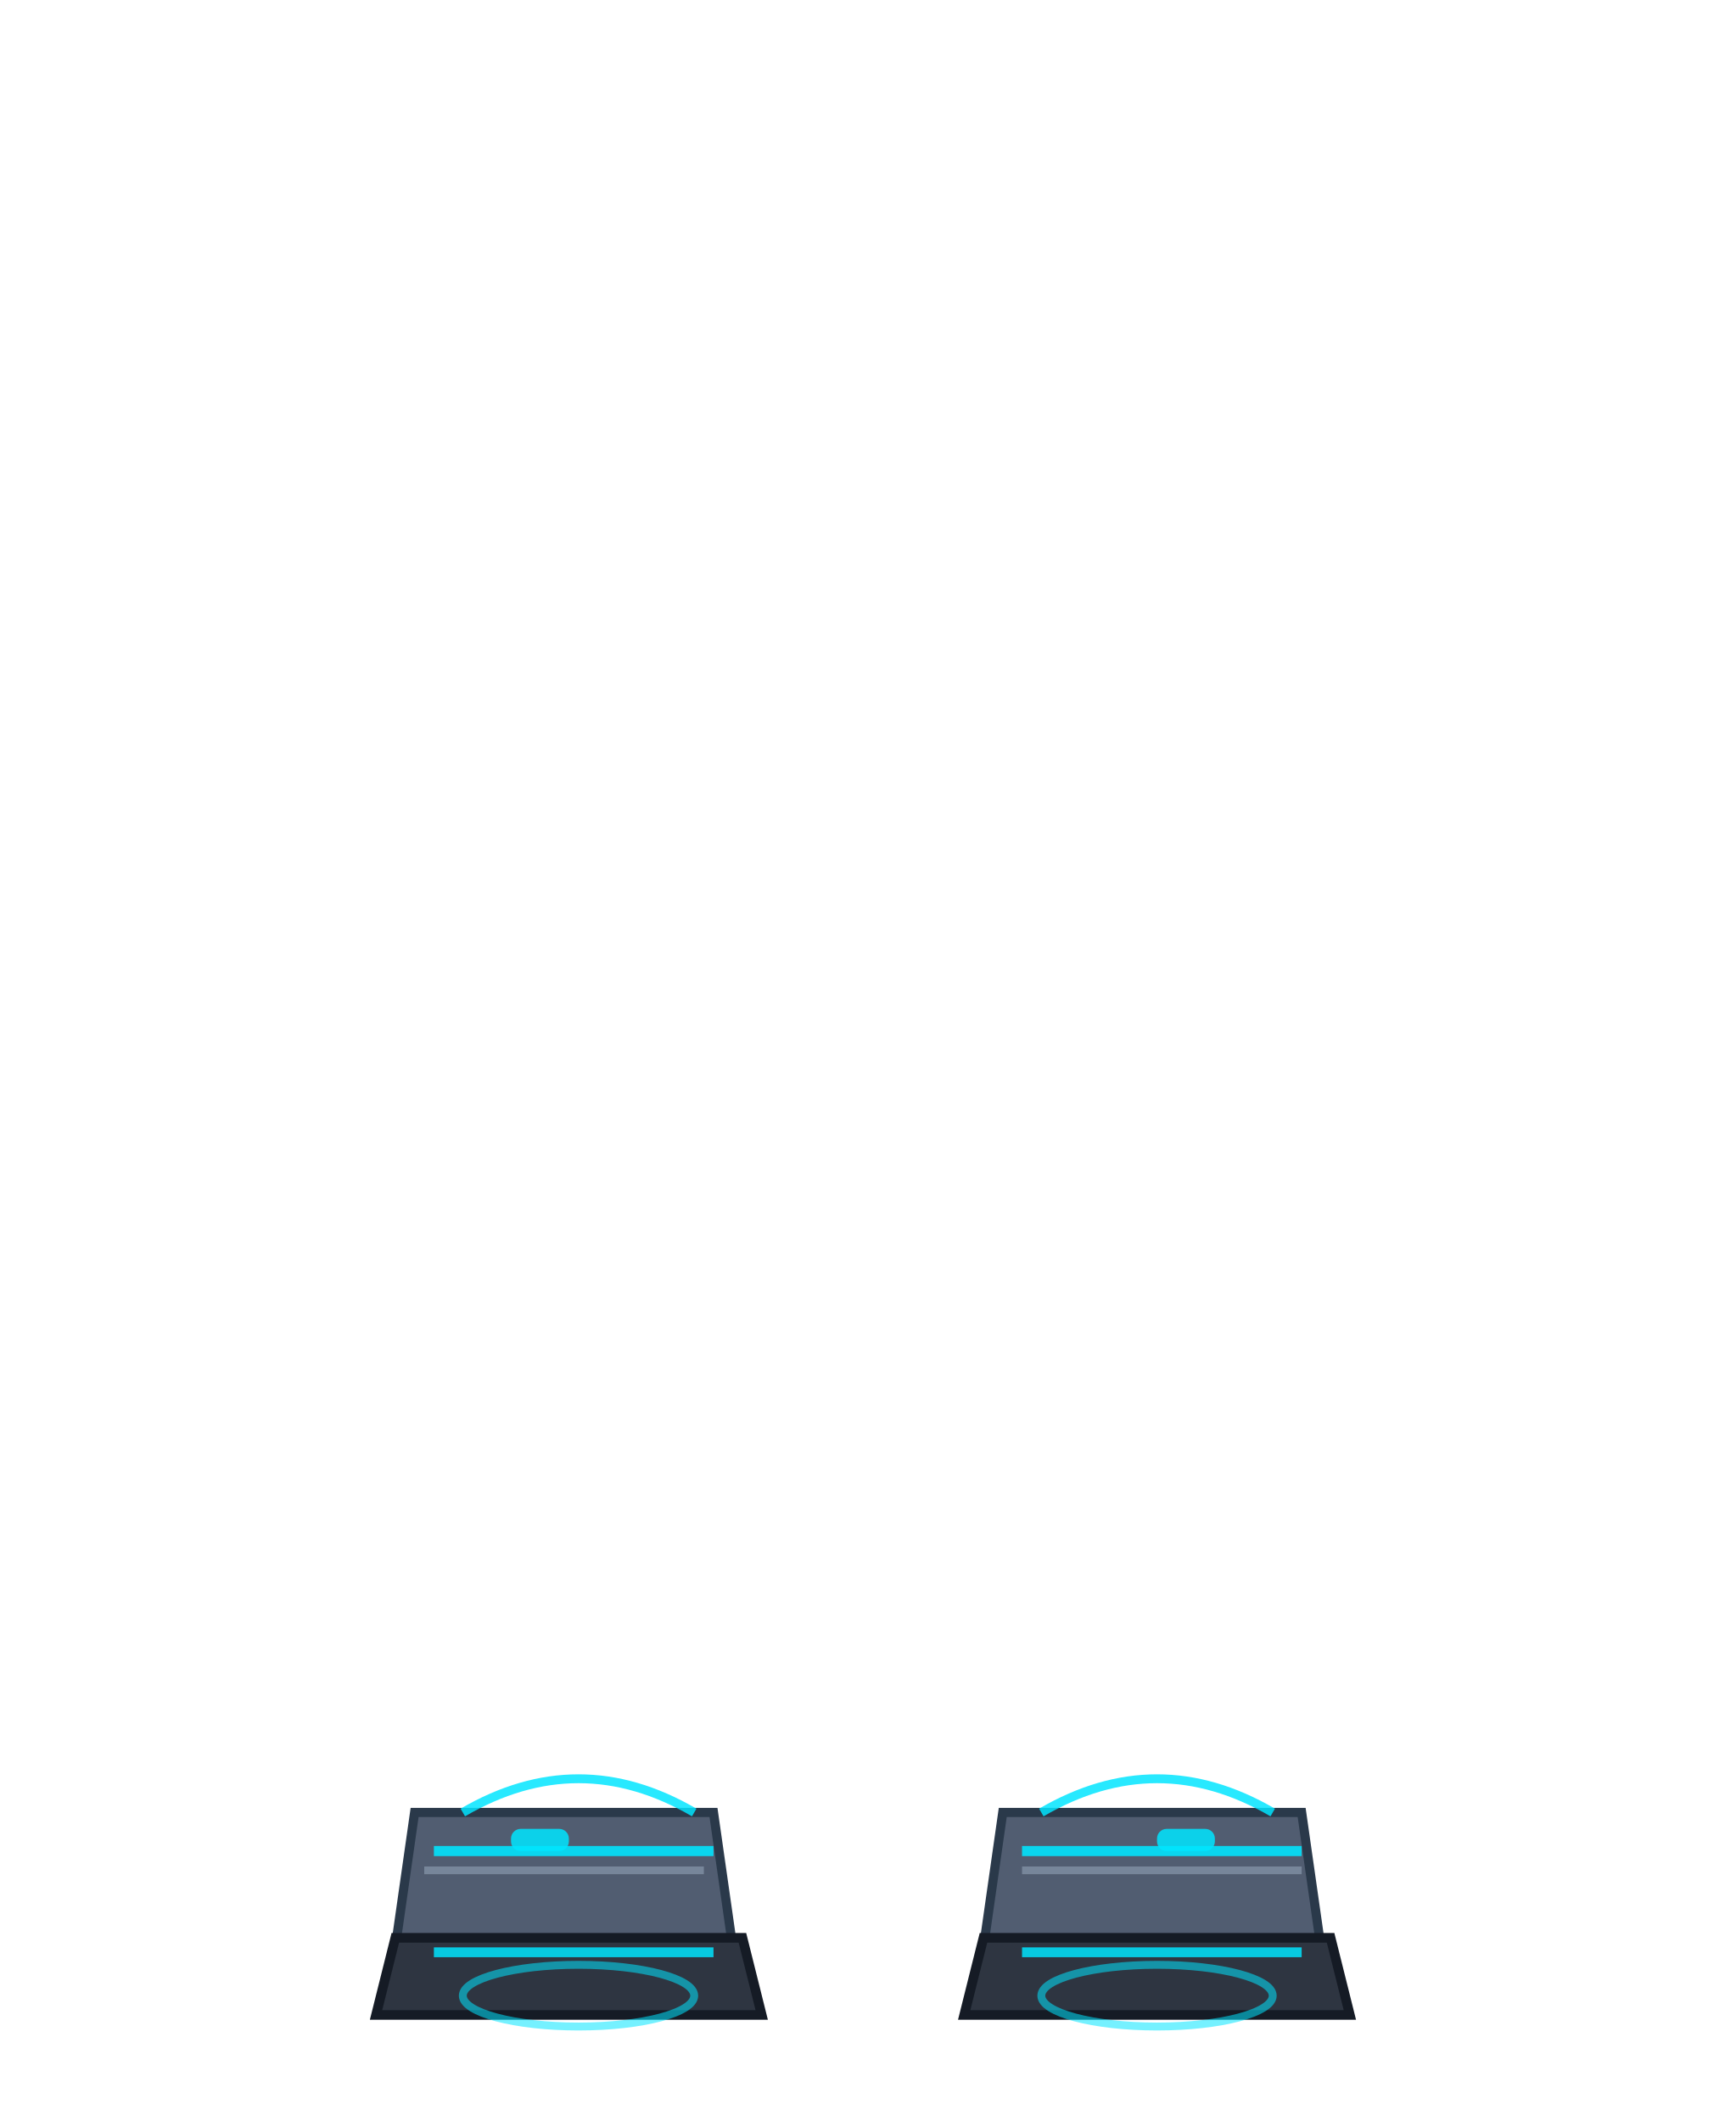
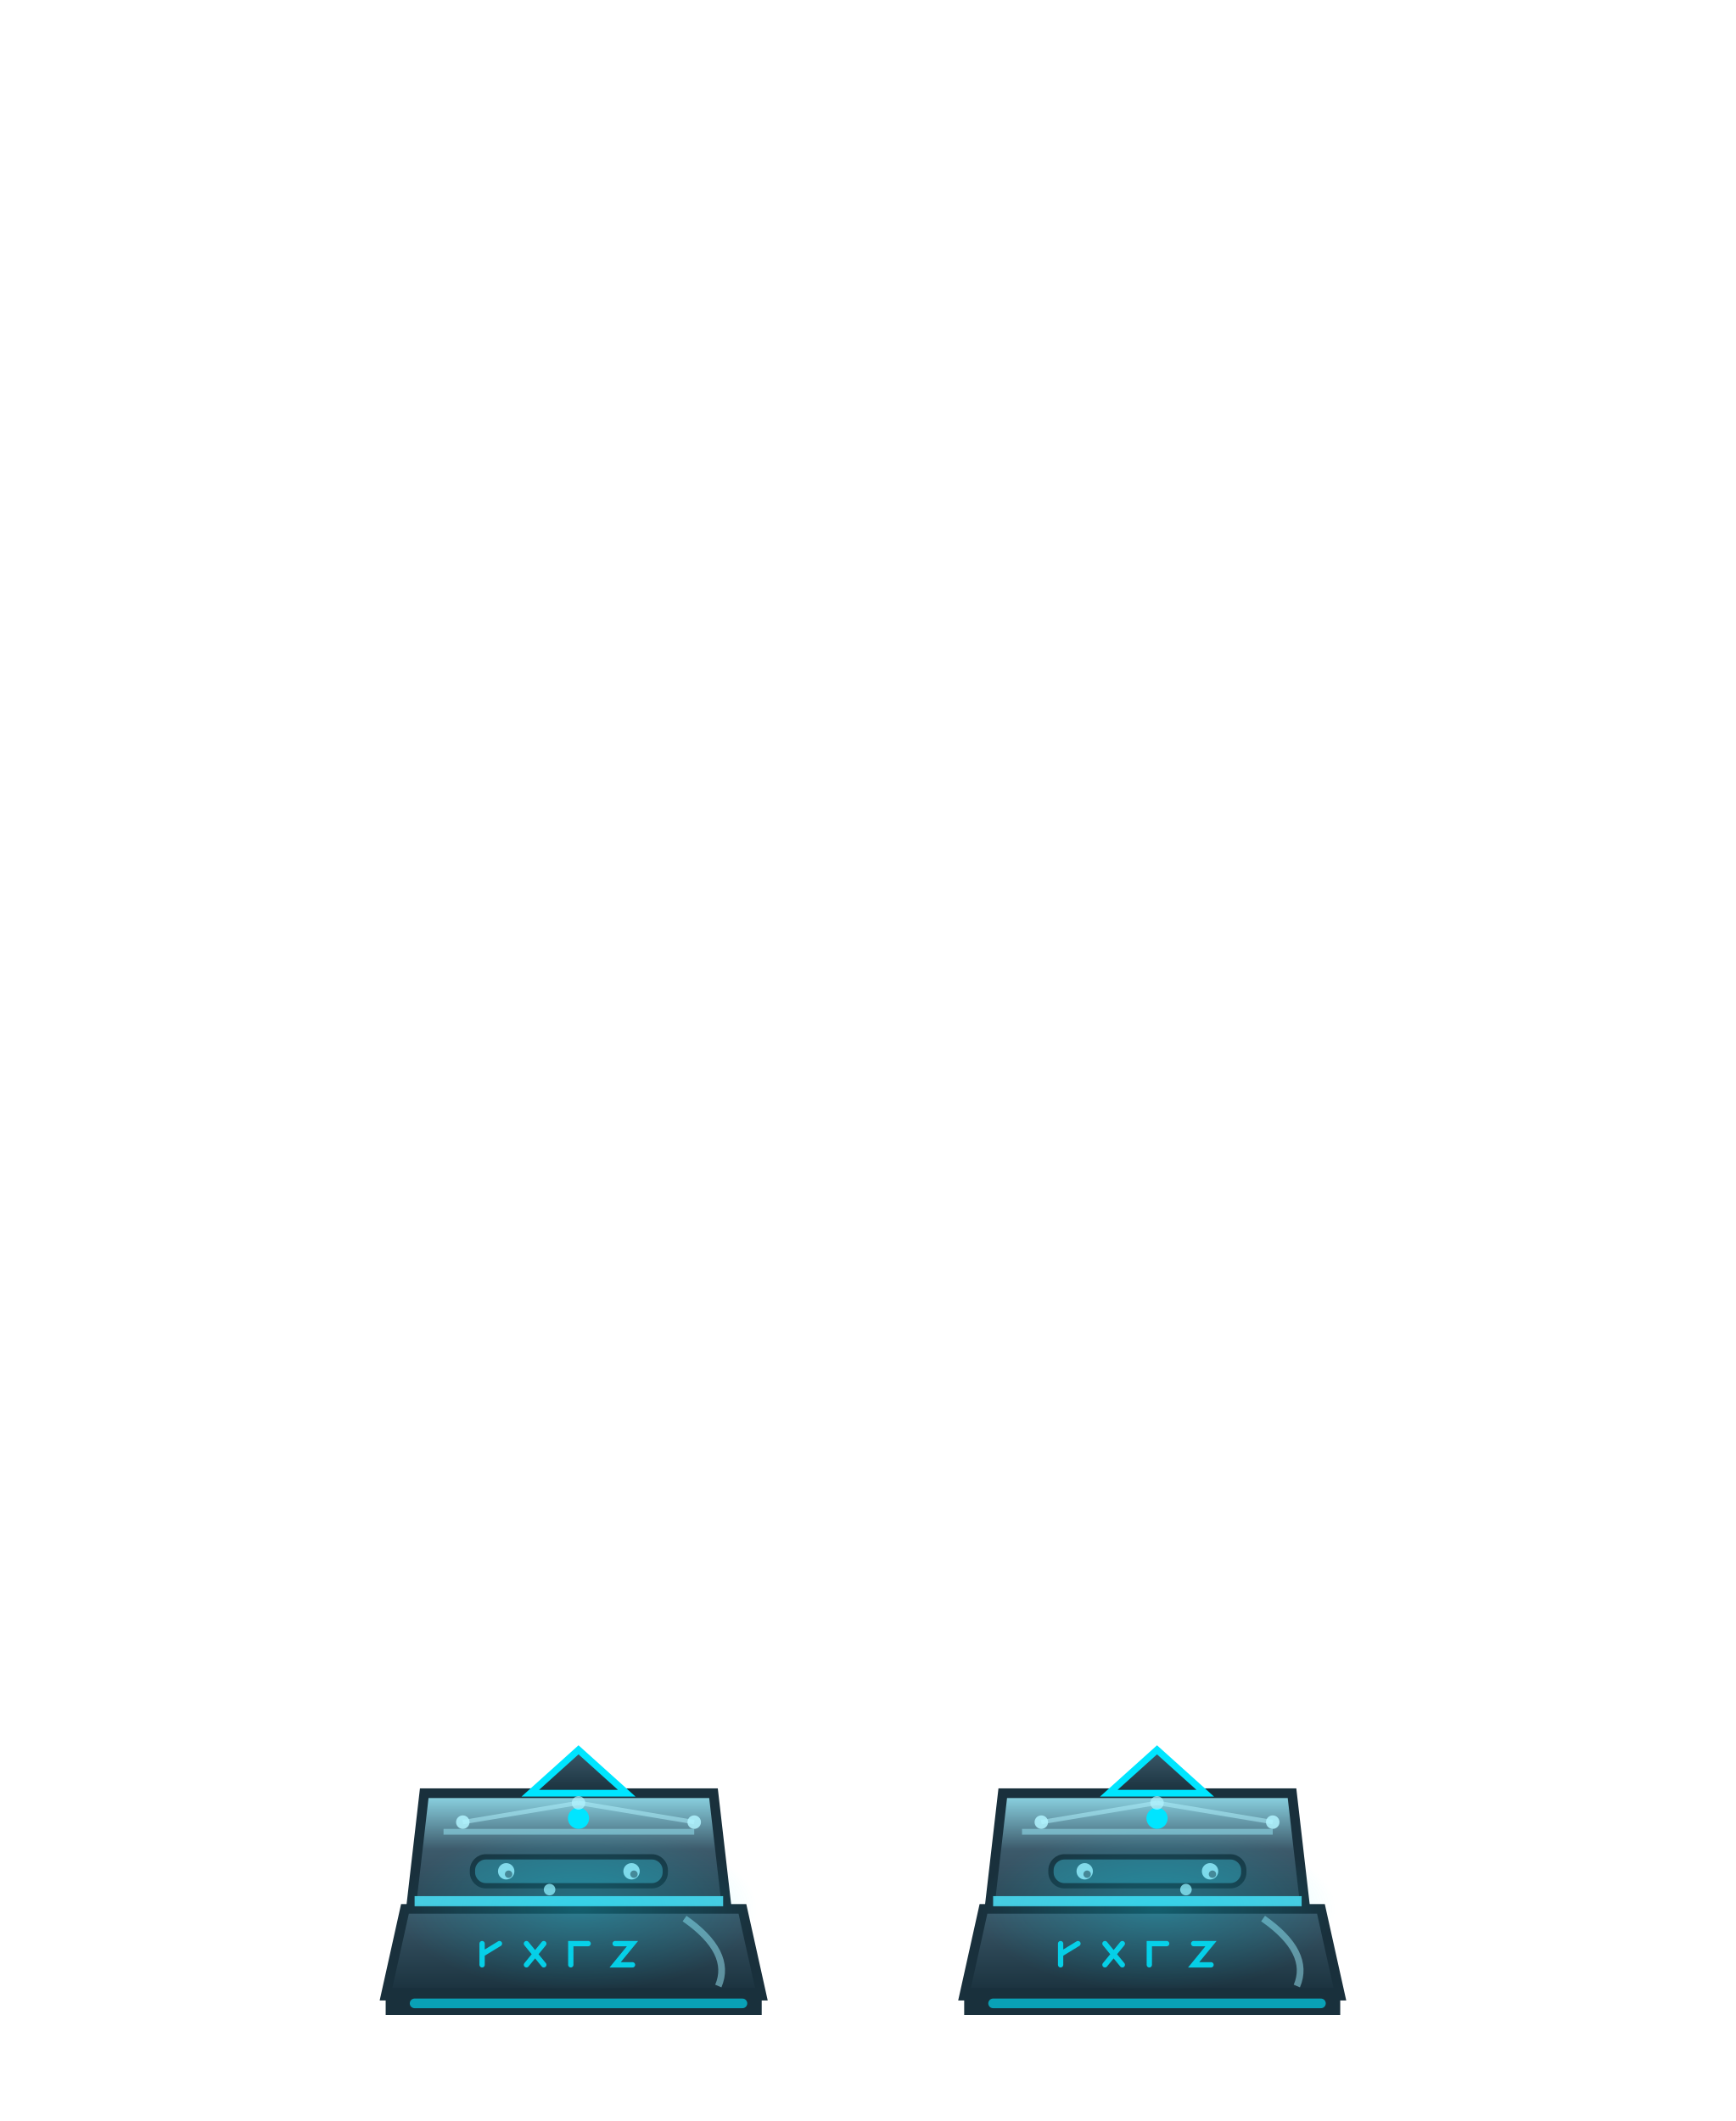
<svg xmlns="http://www.w3.org/2000/svg" viewBox="0 0 180 220" width="180" height="220">
+   <defs>
+     <linearGradient id="wBoot5Plate" x1="0" y1="0" x2="0" y2="1">
+       <stop offset="0%" stop-color="#8fd9e8" />
+       <stop offset="45%" stop-color="#3c5a6b" />
+       <stop offset="100%" stop-color="#27414f" />
+     </linearGradient>
+     <linearGradient id="wBoot5Deep" x1="0" y1="0" x2="0" y2="1">
+       <stop offset="0%" stop-color="#3c5a6b" />
+       <stop offset="100%" stop-color="#19303c" />
+     </linearGradient>
+     <radialGradient id="wBoot5Aura" cx="0.5" cy="0.5" r="0.5">
+       <stop offset="0%" stop-color="#00E5FF" stop-opacity="0.5" />
+       <stop offset="70%" stop-color="#00E5FF" stop-opacity="0.16" />
+       <stop offset="100%" stop-color="#00E5FF" stop-opacity="0.0" />
+     </radialGradient>
+   </defs>
  <g id="boots_celestial">
-     <path d="M43 188 L74 188 L76 202 L41 202 Z" fill="#515d71" stroke="#2a394a" stroke-width="0.95" />
-     <path d="M104 188 L135 188 L137 202 L102 202 Z" fill="#515d71" stroke="#2a394a" stroke-width="0.95" />
-     <path d="M41 201 L77 201 L79 209 L39 209 Z" fill="#2e3541" stroke="#151b25" stroke-width="1" />
-     <path d="M102 201 L138 201 L140 209 L100 209 Z" fill="#2e3541" stroke="#151b25" stroke-width="1" />
-     <path d="M45 192 L74 192" stroke="#00E5FF" stroke-width="1.05" opacity="0.88" />
-     <path d="M106 192 L135 192" stroke="#00E5FF" stroke-width="1.05" opacity="0.88" />
-     <path d="M44 194 L73 194 M106 194 L135 194" stroke="#8797ab" stroke-width="0.8" opacity="0.7" />
-     <rect x="53" y="189.7" width="6" height="2.3" rx="1" fill="#00E5FF" opacity="0.85" />
-     <rect x="120" y="189.7" width="6" height="2.3" rx="1" fill="#00E5FF" opacity="0.85" />
-     <path d="M45 202.5 L74 202.5" stroke="#00E5FF" stroke-width="1.02" opacity="0.84" />
-     <path d="M106 202.5 L135 202.5" stroke="#00E5FF" stroke-width="1.02" opacity="0.84" />
-     <path d="M48 188 Q60 181 72 188" stroke="#00E5FF" stroke-width="0.92" fill="none" opacity="0.84" />
-     <path d="M108 188 Q120 181 132 188" stroke="#00E5FF" stroke-width="0.92" fill="none" opacity="0.84" />
-     <ellipse cx="60" cy="207" rx="12" ry="3.2" fill="none" stroke="#00E5FF" stroke-width="0.82" opacity="0.54" />
-     <ellipse cx="120" cy="207" rx="12" ry="3.2" fill="none" stroke="#00E5FF" stroke-width="0.82" opacity="0.54" />
+     <path d="M44 186 L74 186 L75.5 199 L42.5 199 Z" fill="url(#wBoot5Plate)" stroke="#19303c" stroke-width="1" />
+     <path d="M42 198 L77 198 L79 207 L40 207 Z" fill="url(#wBoot5Deep)" stroke="#19303c" stroke-width="1" />
+     <path d="M40 206.2 L79 206.2 L79 209 L40 209 Z" fill="#19303c" />
+     <path d="M46 190 L72 190" stroke="#8fd9e8" stroke-width="0.6" opacity="0.6" />
+     <rect x="49" y="192.6" width="20" height="3" rx="1.4" fill="#2f6e80" stroke="#19303c" stroke-width="0.55" />
+     <path d="M71 199 Q76 202.5 74.5 206" stroke="#8fd9e8" stroke-width="0.7" fill="none" opacity="0.55" />
+     <path d="M43 197.2 L75 197.2" stroke="#4dd9f0" stroke-width="1.05" opacity="0.9" />
+     <circle cx="52.5" cy="194.1" r="0.85" fill="#8fd9e8" />
+     <circle cx="52.75" cy="194.4" r="0.383" fill="#19303c" opacity="0.55" />
+     <circle cx="65.5" cy="194.1" r="0.85" fill="#8fd9e8" />
+     <circle cx="65.75" cy="194.4" r="0.383" fill="#19303c" opacity="0.55" />
+     <path d="M50.0 201.6 L50.0 203.8 M50.0 202.7 L51.8 201.6 M54.6 201.6 L56.4 203.8 M56.4 201.6 L54.6 203.8 M59.2 203.8 L59.2 201.6 L61.0 201.6 M63.8 201.6 L65.6 201.6 L63.8 203.8 L65.6 203.8" stroke="#00E5FF" stroke-width="0.55" fill="none" opacity="0.85" stroke-linecap="round" />
+     <path d="M55 186 L60 181.5 L65 186 Z" fill="url(#wBoot5Deep)" stroke="#00E5FF" stroke-width="0.7" />
+     <circle cx="60" cy="188.6" r="1.1" fill="#00E5FF" />
+     <path d="M43 207.8 L77 207.8" stroke="#00E5FF" stroke-width="1.0" stroke-linecap="round" opacity="0.625">
+       <animate attributeName="opacity" values="0.625;0.95;0.3;0.625" dur="2.5s" repeatCount="indefinite" />
+     </path>
+     <circle cx="57" cy="196" r="0.6" fill="#b2f4ff" opacity="0.75">
+       <animateTransform attributeName="transform" type="translate" values="0 0;0 -7" dur="3.1s" begin="0s" repeatCount="indefinite" />
+       <animate attributeName="opacity" values="0.75;0.9;0" dur="3.1s" begin="0s" repeatCount="indefinite" />
+     </circle>
+     <ellipse cx="60" cy="198" rx="18.5" ry="8.5" fill="url(#wBoot5Aura)" opacity="0.5">
+       <animate attributeName="opacity" values="0.5;0.7;0.3;0.5" dur="4.6s" repeatCount="indefinite" />
+     </ellipse>
+     <path d="M48 189 L60 187" stroke="#b2f4ff" stroke-width="0.45" opacity="0.5" />
+     <path d="M60 187 L72 189" stroke="#b2f4ff" stroke-width="0.45" opacity="0.5" />
+     <circle cx="48" cy="189" r="0.7" fill="#b2f4ff" opacity="0.85">
+       <animate attributeName="opacity" values="0.85;0.3;0.85" dur="2.2s" repeatCount="indefinite" />
+     </circle>
+     <circle cx="60" cy="187" r="0.7" fill="#b2f4ff" opacity="0.7" />
+     <circle cx="72" cy="189" r="0.7" fill="#b2f4ff" opacity="0.85">
+       <animate attributeName="opacity" values="0.85;0.3;0.85" dur="3.0s" repeatCount="indefinite" />
+     </circle>
+     <path d="M104 186 L134 186 L135.5 199 L102.5 199 Z" fill="url(#wBoot5Plate)" stroke="#19303c" stroke-width="1" />
+     <path d="M102 198 L137 198 L139 207 L100 207 Z" fill="url(#wBoot5Deep)" stroke="#19303c" stroke-width="1" />
+     <path d="M100 206.2 L139 206.2 L139 209 L100 209 Z" fill="#19303c" />
+     <path d="M106 190 L132 190" stroke="#8fd9e8" stroke-width="0.6" opacity="0.6" />
+     <rect x="109" y="192.6" width="20" height="3" rx="1.4" fill="#2f6e80" stroke="#19303c" stroke-width="0.55" />
+     <path d="M131 199 Q136 202.5 134.5 206" stroke="#8fd9e8" stroke-width="0.7" fill="none" opacity="0.55" />
+     <path d="M103 197.2 L135 197.2" stroke="#4dd9f0" stroke-width="1.05" opacity="0.9" />
+     <circle cx="112.5" cy="194.1" r="0.85" fill="#8fd9e8" />
+     <circle cx="112.75" cy="194.4" r="0.383" fill="#19303c" opacity="0.55" />
+     <circle cx="125.5" cy="194.1" r="0.85" fill="#8fd9e8" />
+     <circle cx="125.75" cy="194.4" r="0.383" fill="#19303c" opacity="0.55" />
+     <path d="M110.0 201.6 L110.0 203.8 M110.0 202.7 L111.8 201.6 M114.6 201.6 L116.4 203.8 M116.4 201.6 L114.6 203.8 M119.2 203.8 L119.2 201.6 L121.0 201.6 M123.8 201.6 L125.6 201.6 L123.8 203.8 L125.6 203.8" stroke="#00E5FF" stroke-width="0.55" fill="none" opacity="0.85" stroke-linecap="round" />
+     <path d="M115 186 L120 181.5 L125 186 Z" fill="url(#wBoot5Deep)" stroke="#00E5FF" stroke-width="0.7" />
+     <circle cx="120" cy="188.6" r="1.1" fill="#00E5FF" />
+     <path d="M103 207.8 L137 207.8" stroke="#00E5FF" stroke-width="1.0" stroke-linecap="round" opacity="0.625">
+       <animate attributeName="opacity" values="0.625;0.95;0.3;0.625" dur="2.5s" repeatCount="indefinite" />
+     </path>
+     <circle cx="123" cy="196" r="0.6" fill="#b2f4ff" opacity="0.75">
+       <animateTransform attributeName="transform" type="translate" values="0 0;0 -7" dur="3.1s" begin="0.9s" repeatCount="indefinite" />
+       <animate attributeName="opacity" values="0.75;0.9;0" dur="3.1s" begin="0.9s" repeatCount="indefinite" />
+     </circle>
+     <ellipse cx="120" cy="198" rx="18.5" ry="8.5" fill="url(#wBoot5Aura)" opacity="0.5">
+       <animate attributeName="opacity" values="0.5;0.7;0.3;0.5" dur="4.6s" repeatCount="indefinite" />
+     </ellipse>
+     <path d="M108 189 L120 187" stroke="#b2f4ff" stroke-width="0.45" opacity="0.5" />
+     <path d="M120 187 L132 189" stroke="#b2f4ff" stroke-width="0.45" opacity="0.5" />
+     <circle cx="108" cy="189" r="0.7" fill="#b2f4ff" opacity="0.85">
+       <animate attributeName="opacity" values="0.85;0.3;0.85" dur="2.2s" repeatCount="indefinite" />
+     </circle>
+     <circle cx="120" cy="187" r="0.7" fill="#b2f4ff" opacity="0.7" />
+     <circle cx="132" cy="189" r="0.7" fill="#b2f4ff" opacity="0.85">
+       <animate attributeName="opacity" values="0.85;0.3;0.85" dur="3.0s" repeatCount="indefinite" />
+     </circle>
  </g>
</svg>
